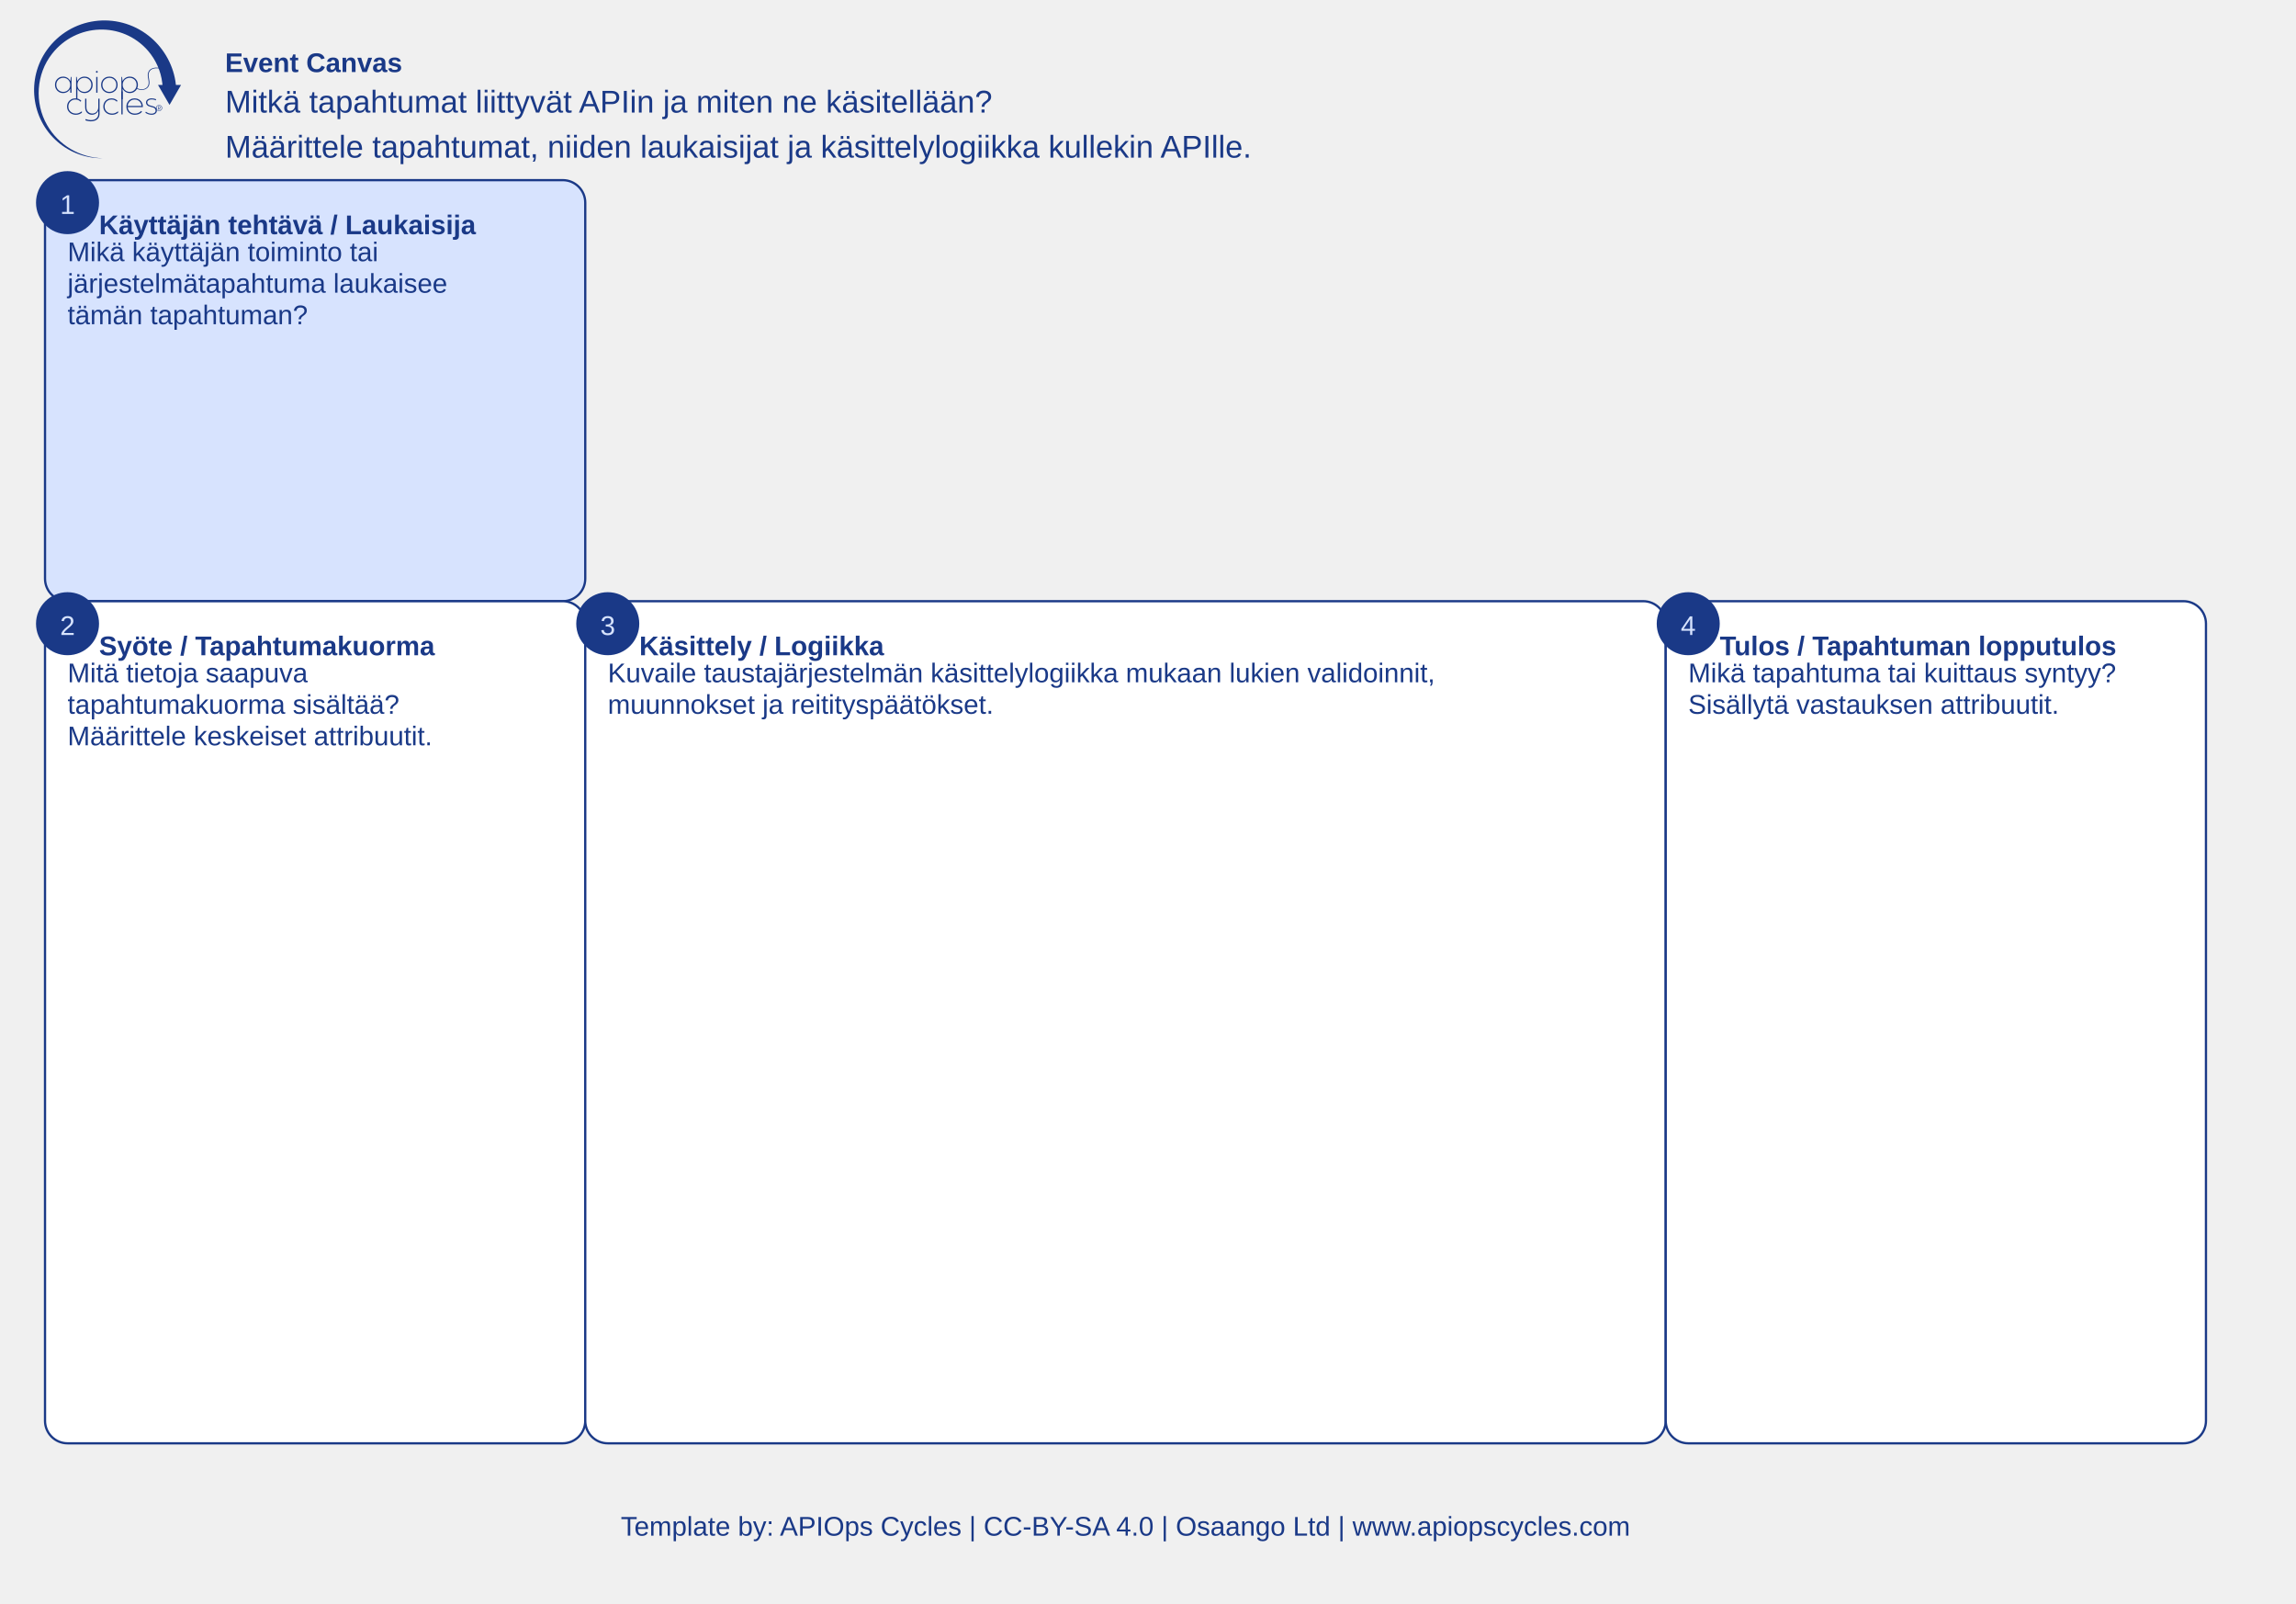
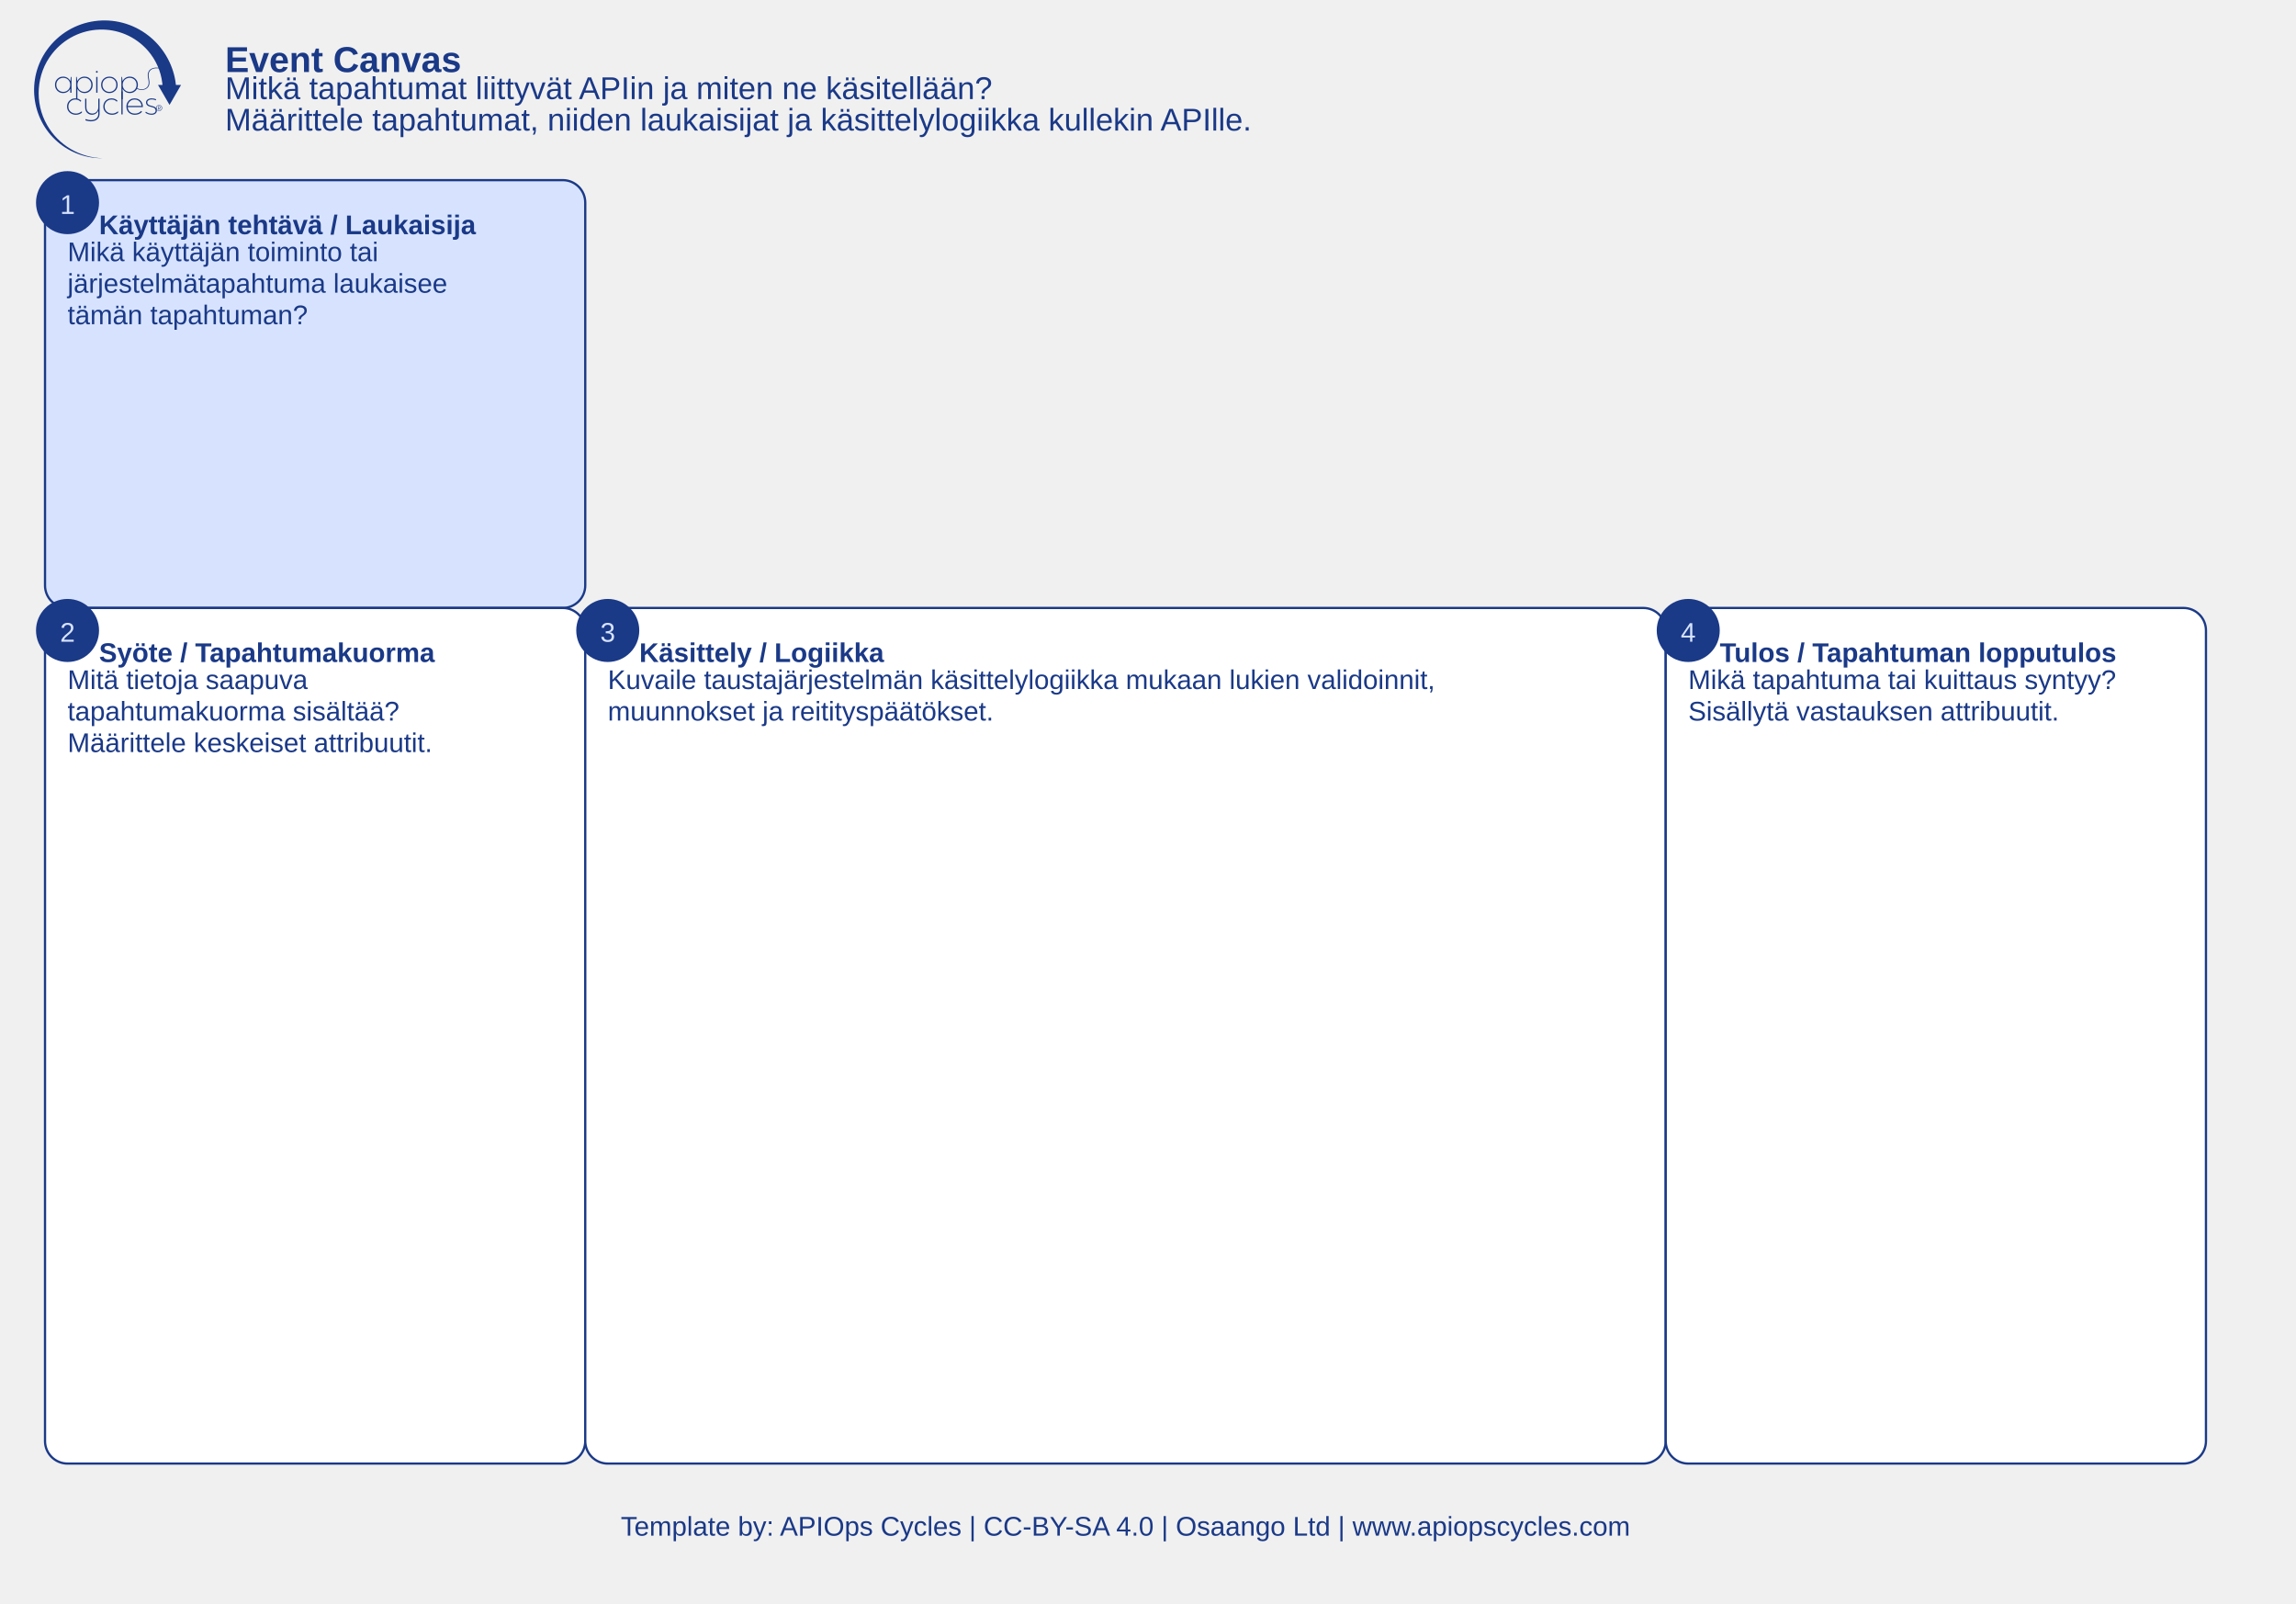
- <svg xmlns="http://www.w3.org/2000/svg" width="1020" height="712" font-family="Arial, sans-serif" font-size="12" style="background-color: #f5f5ff">
+ <svg xmlns="http://www.w3.org/2000/svg" width="1020" height="712" font-family="Arial, sans-serif" font-size="12" style="background-color: #f8fafc">
  <defs>
    <filter id="shadow">
      <feDropShadow dx="3" dy="3" stdDeviation="2" flood-color="rgba(0, 0, 0, 0.2)" />
    </filter>
  </defs>
  <g transform="translate(10, 5) scale(0.1,0.1)">
    <svg width="756" zoomAndPan="magnify" viewBox="0 0 567 567" height="756" preserveAspectRatio="xMidYMid meet" version="1.0" id="svg47">
      <defs id="defs5">
        <g id="g1" />
        <clipPath id="ecfbc6fc50">
          <path d="M 0.5 0 L 566.5 0 L 566.5 566 L 0.5 566 Z M 0.5 0 " clip-rule="nonzero" id="path1" />
        </clipPath>
        <clipPath id="4ee1efe14e">
          <path d="M 38 30 L 528.191 30 L 528.191 490 L 38 490 Z M 38 30 " clip-rule="nonzero" id="path2" />
        </clipPath>
        <clipPath id="631ef147b9">
          <path d="M 380 187 L 464 187 L 464 283 L 380 283 Z M 380 187 " clip-rule="nonzero" id="path3" />
        </clipPath>
        <clipPath id="dc9e064c61">
          <path d="M 463.609 187.988 L 458.23 287.418 L 379.734 283.168 L 385.113 183.742 Z M 463.609 187.988 " clip-rule="nonzero" id="path4" />
        </clipPath>
        <clipPath id="06f743e2a4">
          <path d="M 379.477 282.957 L 384.855 183.527 L 463.352 187.773 L 457.973 287.203 Z M 379.477 282.957 " clip-rule="nonzero" id="path5" />
        </clipPath>
      </defs>
      <g clip-path="url(#4ee1efe14e)" id="g8" style="fill:#1a3987;fill-opacity:1">
        <path fill="#ffffff" d="M 116.617 434.637 C 158.09 470.828 212.988 490.789 267.996 489.473 C 191.457 488.059 119.762 445.711 81.969 379.109 C 39.125 305.152 45.559 208.793 98.371 141.828 C 178.516 39.051 332.074 32.734 418.133 131.543 C 443.988 161.492 460.848 199.008 465.605 238.27 C 465.902 240.664 466.145 243.062 466.34 245.465 L 451.488 245.465 L 489.855 311.918 L 528.223 245.465 L 511.156 245.465 C 510.668 240.906 510.059 236.363 509.301 231.844 C 499.641 173.074 467.293 118.582 420.492 81.809 C 314.559 -1.688 159.801 18.852 81.219 129.086 C 13.043 224.371 27.914 357.969 116.617 434.637 " fill-opacity="1" fill-rule="nonzero" id="path8" style="fill:#1a3987;fill-opacity:1" />
      </g>
      <g fill="#ffffff" fill-opacity="1" id="g11" style="fill:#1a3987;fill-opacity:1">
        <g transform="translate(143.5886, 343.5815)" id="g10" style="fill:#1a3987;fill-opacity:1">
          <g id="g9" style="fill:#1a3987;fill-opacity:1">
            <path d="M 34.234 1.172 C 28.742 1.172 23.773 0.016 19.328 -2.297 C 14.879 -4.617 11.363 -7.844 8.781 -11.969 C 6.195 -16.094 4.906 -20.832 4.906 -26.188 C 4.906 -31.551 6.129 -36.273 8.578 -40.359 C 11.035 -44.453 14.32 -47.66 18.438 -49.984 C 22.562 -52.305 27.176 -53.469 32.281 -53.469 C 36.207 -53.469 39.938 -52.781 43.469 -51.406 C 47 -50.031 49.973 -47.938 52.391 -45.125 L 49.547 -42.391 C 47.516 -44.672 45.039 -46.43 42.125 -47.672 C 39.219 -48.922 35.938 -49.547 32.281 -49.547 C 28.031 -49.547 24.141 -48.562 20.609 -46.594 C 17.078 -44.633 14.281 -41.906 12.219 -38.406 C 10.156 -34.906 9.125 -30.832 9.125 -26.188 C 9.125 -21.613 10.234 -17.562 12.453 -14.031 C 14.68 -10.5 17.691 -7.734 21.484 -5.734 C 25.273 -3.742 29.523 -2.75 34.234 -2.75 C 38.098 -2.75 41.629 -3.453 44.828 -4.859 C 48.035 -6.266 51.176 -8.113 54.25 -10.406 L 54.25 -5.594 C 51.438 -3.438 48.363 -1.77 45.031 -0.594 C 41.695 0.582 38.098 1.172 34.234 1.172 Z M 34.234 1.172 " id="path9" style="fill:#1a3987;fill-opacity:1" />
          </g>
        </g>
      </g>
      <g fill="#ffffff" fill-opacity="1" id="g14" style="fill:#1a3987;fill-opacity:1">
        <g transform="translate(200.9774, 343.5815)" id="g13" style="fill:#1a3987;fill-opacity:1">
          <g id="g12" style="fill:#1a3987;fill-opacity:1">
            <path d="M 26.688 23.156 C 24.988 23.156 23.039 22.988 20.844 22.656 C 18.656 22.332 16.461 21.91 14.266 21.391 C 12.078 20.867 10.102 20.312 8.344 19.719 L 9.422 15.594 C 11.973 16.582 14.848 17.398 18.047 18.047 C 21.254 18.703 24.164 19.031 26.781 19.031 C 31.289 19.031 35.41 18.312 39.141 16.875 C 42.867 15.438 45.859 13.113 48.109 9.906 C 50.367 6.707 51.5 2.52 51.5 -2.656 L 51.5 -11.281 L 51.016 -11.281 C 49.055 -7.488 46.273 -4.461 42.672 -2.203 C 39.078 0.047 35.086 1.172 30.703 1.172 C 26.191 1.172 22.203 0.16 18.734 -1.859 C 15.273 -3.891 12.562 -6.77 10.594 -10.5 C 8.633 -14.227 7.656 -18.645 7.656 -23.75 L 7.656 -52.391 L 11.875 -52.391 L 11.875 -23.844 C 11.875 -19.52 12.723 -15.789 14.422 -12.656 C 16.117 -9.52 18.473 -7.098 21.484 -5.391 C 24.492 -3.691 27.895 -2.844 31.688 -2.844 C 35.352 -2.844 38.688 -3.738 41.688 -5.531 C 44.695 -7.332 47.082 -9.801 48.844 -12.938 C 50.613 -16.082 51.5 -19.719 51.5 -23.844 L 51.5 -52.391 L 55.719 -52.391 L 55.719 -2.656 C 55.719 3.301 54.395 8.191 51.75 12.016 C 49.102 15.848 45.586 18.66 41.203 20.453 C 36.816 22.254 31.977 23.156 26.688 23.156 Z M 26.688 23.156 " id="path11" style="fill:#1a3987;fill-opacity:1" />
          </g>
        </g>
      </g>
      <g fill="#ffffff" fill-opacity="1" id="g17" style="fill:#1a3987;fill-opacity:1">
        <g transform="translate(264.3502, 343.5815)" id="g16" style="fill:#1a3987;fill-opacity:1">
          <g id="g15" style="fill:#1a3987;fill-opacity:1">
            <path d="M 34.234 1.172 C 28.742 1.172 23.773 0.016 19.328 -2.297 C 14.879 -4.617 11.363 -7.844 8.781 -11.969 C 6.195 -16.094 4.906 -20.832 4.906 -26.188 C 4.906 -31.551 6.129 -36.273 8.578 -40.359 C 11.035 -44.453 14.32 -47.66 18.438 -49.984 C 22.562 -52.305 27.176 -53.469 32.281 -53.469 C 36.207 -53.469 39.938 -52.781 43.469 -51.406 C 47 -50.031 49.973 -47.938 52.391 -45.125 L 49.547 -42.391 C 47.516 -44.672 45.039 -46.43 42.125 -47.672 C 39.219 -48.922 35.938 -49.547 32.281 -49.547 C 28.031 -49.547 24.141 -48.562 20.609 -46.594 C 17.078 -44.633 14.281 -41.906 12.219 -38.406 C 10.156 -34.906 9.125 -30.832 9.125 -26.188 C 9.125 -21.613 10.234 -17.562 12.453 -14.031 C 14.68 -10.5 17.691 -7.734 21.484 -5.734 C 25.273 -3.742 29.523 -2.75 34.234 -2.75 C 38.098 -2.75 41.629 -3.453 44.828 -4.859 C 48.035 -6.266 51.176 -8.113 54.25 -10.406 L 54.25 -5.594 C 51.438 -3.438 48.363 -1.77 45.031 -0.594 C 41.695 0.582 38.098 1.172 34.234 1.172 Z M 34.234 1.172 " id="path14" style="fill:#1a3987;fill-opacity:1" />
          </g>
        </g>
      </g>
      <g fill="#ffffff" fill-opacity="1" id="g20" style="fill:#1a3987;fill-opacity:1">
        <g transform="translate(321.739, 343.5815)" id="g19" style="fill:#1a3987;fill-opacity:1">
          <g id="g18" style="fill:#1a3987;fill-opacity:1">
            <path d="M 7.656 0 L 7.656 -76.422 L 11.875 -76.422 L 11.875 0 Z M 7.656 0 " id="path17" style="fill:#1a3987;fill-opacity:1" />
          </g>
        </g>
      </g>
      <g fill="#ffffff" fill-opacity="1" id="g23" style="fill:#1a3987;fill-opacity:1">
        <g transform="translate(341.261, 343.5815)" id="g22" style="fill:#1a3987;fill-opacity:1">
          <g id="g21" style="fill:#1a3987;fill-opacity:1">
            <path d="M 33.266 1.172 C 27.566 1.172 22.594 0.016 18.344 -2.297 C 14.094 -4.617 10.789 -7.844 8.438 -11.969 C 6.082 -16.094 4.906 -20.832 4.906 -26.188 C 4.906 -31.551 6.129 -36.273 8.578 -40.359 C 11.035 -44.453 14.32 -47.66 18.438 -49.984 C 22.562 -52.305 27.176 -53.469 32.281 -53.469 C 37.383 -53.469 42.008 -52.305 46.156 -49.984 C 50.312 -47.66 53.598 -44.453 56.016 -40.359 C 58.441 -36.273 59.656 -31.551 59.656 -26.188 L 59.656 -24.328 L 9.219 -24.328 C 9.477 -20.078 10.641 -16.316 12.703 -13.047 C 14.766 -9.773 17.547 -7.238 21.047 -5.438 C 24.547 -3.645 28.617 -2.75 33.266 -2.75 C 37.316 -2.75 41.172 -3.5 44.828 -5 C 48.492 -6.508 51.602 -8.766 54.156 -11.766 L 56.906 -8.531 C 53.895 -5.133 50.328 -2.664 46.203 -1.125 C 42.086 0.406 37.773 1.172 33.266 1.172 Z M 9.219 -28.156 L 55.328 -28.156 C 55.066 -32.406 53.875 -36.133 51.75 -39.344 C 49.625 -42.551 46.875 -45.051 43.5 -46.844 C 40.133 -48.645 36.395 -49.547 32.281 -49.547 C 28.219 -49.547 24.504 -48.645 21.141 -46.844 C 17.773 -45.051 15.031 -42.551 12.906 -39.344 C 10.781 -36.133 9.551 -32.406 9.219 -28.156 Z M 9.219 -28.156 " id="path20" style="fill:#1a3987;fill-opacity:1" />
          </g>
        </g>
      </g>
      <g fill="#ffffff" fill-opacity="1" id="g26" style="fill:#1a3987;fill-opacity:1">
        <g transform="translate(405.8111, 343.5815)" id="g25" style="fill:#1a3987;fill-opacity:1">
          <g id="g24" style="fill:#1a3987;fill-opacity:1">
            <path d="M 24.328 1.172 C 20.211 1.172 16.367 0.52 12.797 -0.781 C 9.234 -2.094 6.145 -3.695 3.531 -5.594 L 5.203 -9.031 C 7.492 -7.195 10.27 -5.641 13.531 -4.359 C 16.801 -3.086 20.336 -2.453 24.141 -2.453 C 28.316 -2.453 31.613 -3.383 34.031 -5.25 C 36.457 -7.113 37.672 -9.516 37.672 -12.453 C 37.672 -15.535 36.656 -18.07 34.625 -20.062 C 32.602 -22.062 28.711 -23.648 22.953 -24.828 C 16.68 -26.129 12.234 -28.07 9.609 -30.656 C 6.992 -33.238 5.688 -36.426 5.688 -40.219 C 5.688 -42.645 6.453 -44.852 7.984 -46.844 C 9.523 -48.844 11.672 -50.445 14.422 -51.656 C 17.172 -52.863 20.375 -53.469 24.031 -53.469 C 27.102 -53.469 29.832 -53.207 32.219 -52.688 C 34.613 -52.164 36.859 -51.508 38.953 -50.719 L 38.953 -46.797 C 36.984 -47.648 34.77 -48.367 32.312 -48.953 C 29.863 -49.547 27.07 -49.844 23.938 -49.844 C 19.75 -49.844 16.363 -48.895 13.781 -47 C 11.195 -45.102 9.906 -42.844 9.906 -40.219 C 9.906 -38.457 10.312 -36.836 11.125 -35.359 C 11.945 -33.891 13.406 -32.582 15.5 -31.438 C 17.594 -30.301 20.602 -29.305 24.531 -28.453 C 30.938 -27.078 35.43 -25.098 38.016 -22.516 C 40.598 -19.93 41.891 -16.613 41.891 -12.562 C 41.891 -8.633 40.301 -5.363 37.125 -2.75 C 33.957 -0.133 29.691 1.172 24.328 1.172 Z M 24.328 1.172 " id="path23" style="fill:#1a3987;fill-opacity:1" />
          </g>
        </g>
      </g>
      <g fill="#ffffff" fill-opacity="1" id="g29" style="fill:#1a3987;fill-opacity:1">
        <g transform="translate(103.1736,271.3029)" id="g28" style="fill:#1a3987;fill-opacity:1">
          <g id="g27" style="fill:#1a3987;fill-opacity:1">
            <path d="m 31.969,1.188 c -4.98,0 -9.508,-1.164 -13.578,-3.484 -4.062,-2.332 -7.293,-5.566 -9.688,-9.703 -2.398,-4.133 -3.594,-8.891 -3.594,-14.266 0,-5.375 1.195,-10.109 3.594,-14.203 2.395,-4.102 5.625,-7.316 9.688,-9.641 4.07,-2.332 8.598,-3.5 13.578,-3.5 5.188,0 9.875,1.262 14.062,3.781 4.195,2.523 7.414,5.98 9.656,10.375 h 0.578 L 57.844,-52.531 h 2.266 V 0 H 55.875 V -12.297 H 55.281 C 52.988,-8.098 49.789,-4.801 45.688,-2.406 41.594,-0.008 37.02,1.188 31.969,1.188 Z M 32.562,-2.75 c 4.332,0 8.25,-1 11.75,-3 3.508,-2 6.297,-4.77 8.359,-8.312 2.07,-3.539 3.109,-7.609 3.109,-12.203 0,-4.656 -1.039,-8.738 -3.109,-12.25 -2.062,-3.508 -4.852,-6.242 -8.359,-8.203 -3.5,-1.969 -7.418,-2.953 -11.75,-2.953 -4.262,0 -8.148,0.984 -11.656,2.953 -3.512,1.961 -6.32,4.695 -8.422,8.203 -2.094,3.512 -3.141,7.594 -3.141,12.25 0,4.594 1.031,8.664 3.094,12.203 2.07,3.543 4.879,6.312 8.422,8.312 3.539,2 7.441,3 11.703,3 z m 0,0" id="path26" style="fill:#1a3987;fill-opacity:1" />
          </g>
        </g>
      </g>
      <g fill="#ffffff" fill-opacity="1" id="g32" style="fill:#1a3987;fill-opacity:1">
        <g transform="translate(170.9521,271.3029)" id="g31" style="fill:#1a3987;fill-opacity:1">
          <g id="g30" style="fill:#1a3987;fill-opacity:1">
            <path d="M 7.672,21.734 V -52.531 H 9.938 l 1.578,13.078 H 12 c 2.289,-4.395 5.535,-7.852 9.734,-10.375 4.195,-2.52 8.891,-3.781 14.078,-3.781 4.977,0 9.5,1.168 13.562,3.5 4.07,2.324 7.305,5.539 9.703,9.641 2.395,4.094 3.594,8.828 3.594,14.203 0,5.375 -1.199,10.133 -3.594,14.266 C 56.68,-7.863 53.445,-4.629 49.375,-2.297 45.312,0.023 40.789,1.188 35.812,1.188 30.82,1.188 26.258,-0.008 22.125,-2.406 18,-4.801 14.789,-8.066 12.5,-12.203 h -0.594 v 33.938 z M 35.219,-2.75 c 4.258,0 8.145,-1 11.656,-3 3.508,-2 6.297,-4.77 8.359,-8.312 2.07,-3.539 3.109,-7.609 3.109,-12.203 0,-4.656 -1.039,-8.738 -3.109,-12.25 -2.062,-3.508 -4.852,-6.242 -8.359,-8.203 -3.512,-1.969 -7.398,-2.953 -11.656,-2.953 -4.262,0 -8.164,0.984 -11.703,2.953 -3.543,1.961 -6.352,4.695 -8.422,8.203 -2.062,3.512 -3.094,7.594 -3.094,12.25 0,4.594 1.031,8.664 3.094,12.203 2.07,3.543 4.879,6.312 8.422,8.312 3.539,2 7.441,3 11.703,3 z m 0,0" id="path29" style="fill:#1a3987;fill-opacity:1" />
          </g>
        </g>
      </g>
      <g fill="#ffffff" fill-opacity="1" id="g35" style="fill:#1a3987;fill-opacity:1">
        <g transform="translate(238.2387, 271.3029)" id="g34" style="fill:#1a3987;fill-opacity:1">
          <g id="g33" style="fill:#1a3987;fill-opacity:1">
            <path d="M 9.438 -66.406 C 8.594 -66.406 7.859 -66.711 7.234 -67.328 C 6.609 -67.953 6.297 -68.691 6.297 -69.547 C 6.297 -70.398 6.609 -71.117 7.234 -71.703 C 7.859 -72.297 8.594 -72.594 9.438 -72.594 C 10.289 -72.594 11.016 -72.297 11.609 -71.703 C 12.203 -71.117 12.5 -70.398 12.5 -69.547 C 12.5 -68.691 12.203 -67.953 11.609 -67.328 C 11.016 -66.711 10.289 -66.406 9.438 -66.406 Z M 7.281 0 L 7.281 -52.531 L 11.609 -52.531 L 11.609 0 Z M 7.281 0 " id="path32" style="fill:#1a3987;fill-opacity:1" />
          </g>
        </g>
      </g>
      <g fill="#ffffff" fill-opacity="1" id="g38" style="fill:#1a3987;fill-opacity:1">
        <g transform="translate(257.0278,271.3029)" id="g37" style="fill:#1a3987;fill-opacity:1">
          <g id="g36" style="fill:#1a3987;fill-opacity:1">
            <path d="m 32.359,1.188 c -5.117,0 -9.742,-1.164 -13.875,-3.484 -4.125,-2.332 -7.418,-5.566 -9.875,-9.703 -2.461,-4.133 -3.688,-8.891 -3.688,-14.266 0,-5.375 1.227,-10.109 3.688,-14.203 2.457,-4.102 5.75,-7.316 9.875,-9.641 4.133,-2.332 8.758,-3.5 13.875,-3.5 5.113,0 9.738,1.168 13.875,3.5 4.133,2.324 7.43,5.539 9.891,9.641 2.457,4.094 3.688,8.828 3.688,14.203 0,5.375 -1.23,10.133 -3.688,14.266 -2.461,4.137 -5.758,7.371 -9.891,9.703 -4.137,2.32 -8.762,3.484 -13.875,3.484 z m 0,-3.938 c 4.332,0 8.254,-1 11.766,-3 3.508,-2 6.297,-4.77 8.359,-8.312 2.062,-3.539 3.094,-7.609 3.094,-12.203 0,-4.656 -1.031,-8.738 -3.094,-12.25 -2.062,-3.508 -4.852,-6.242 -8.359,-8.203 -3.512,-1.969 -7.434,-2.953 -11.766,-2.953 -4.262,0 -8.164,0.984 -11.703,2.953 -3.543,1.961 -6.344,4.695 -8.406,8.203 -2.062,3.512 -3.094,7.594 -3.094,12.25 0,4.594 1.031,8.664 3.094,12.203 2.062,3.543 4.863,6.312 8.406,8.312 3.539,2 7.441,3 11.703,3 z m 0,0" id="path35" style="fill:#1a3987;fill-opacity:1" />
          </g>
        </g>
      </g>
      <g fill="#ffffff" fill-opacity="1" id="g41" style="fill:#1a3987;fill-opacity:1">
        <g transform="translate(321.7568,271.3029)" id="g40" style="fill:#1a3987;fill-opacity:1">
          <g id="g39" style="fill:#1a3987;fill-opacity:1">
            <path d="M 7.672,21.734 V -52.531 H 9.938 l 1.578,13.078 H 12 c 2.289,-4.395 5.535,-7.852 9.734,-10.375 4.195,-2.52 8.891,-3.781 14.078,-3.781 4.977,0 9.5,1.168 13.562,3.5 4.07,2.324 7.305,5.539 9.703,9.641 2.395,4.094 3.594,8.828 3.594,14.203 0,5.375 -1.199,10.133 -3.594,14.266 C 56.68,-7.863 53.445,-4.629 49.375,-2.297 45.312,0.023 40.789,1.188 35.812,1.188 30.82,1.188 26.258,-0.008 22.125,-2.406 18,-4.801 14.789,-8.066 12.5,-12.203 h -0.594 v 33.938 z M 35.219,-2.75 c 4.258,0 8.145,-1 11.656,-3 3.508,-2 6.297,-4.77 8.359,-8.312 2.07,-3.539 3.109,-7.609 3.109,-12.203 0,-4.656 -1.039,-8.738 -3.109,-12.25 -2.062,-3.508 -4.852,-6.242 -8.359,-8.203 -3.512,-1.969 -7.398,-2.953 -11.656,-2.953 -4.262,0 -8.164,0.984 -11.703,2.953 -3.543,1.961 -6.352,4.695 -8.422,8.203 -2.062,3.512 -3.094,7.594 -3.094,12.25 0,4.594 1.031,8.664 3.094,12.203 2.07,3.543 4.879,6.312 8.422,8.312 3.539,2 7.441,3 11.703,3 z m 0,0" id="path38" style="fill:#1a3987;fill-opacity:1" />
          </g>
        </g>
      </g>
      <g fill="#ffffff" fill-opacity="1" id="g44" style="fill:#1a3987;fill-opacity:1">
        <g transform="translate(443.0016, 344.7426)" id="g43" style="fill:#1a3987;fill-opacity:1">
          <g id="g42" style="fill:#1a3987;fill-opacity:1">
            <path d="M 12.016 -12.578 C 10.18 -12.578 8.504 -13.008 6.984 -13.875 C 5.461 -14.75 4.242 -15.93 3.328 -17.422 C 2.41 -18.91 1.953 -20.602 1.953 -22.5 C 1.953 -24.426 2.41 -26.133 3.328 -27.625 C 4.242 -29.113 5.461 -30.289 6.984 -31.156 C 8.504 -32.031 10.18 -32.469 12.016 -32.469 C 13.879 -32.469 15.586 -32.031 17.141 -31.156 C 18.691 -30.289 19.926 -29.113 20.844 -27.625 C 21.758 -26.133 22.219 -24.426 22.219 -22.5 C 22.219 -20.602 21.758 -18.91 20.844 -17.422 C 19.926 -15.93 18.691 -14.75 17.141 -13.875 C 15.586 -13.008 13.879 -12.578 12.016 -12.578 Z M 12.016 -13.922 C 13.691 -13.922 15.172 -14.285 16.453 -15.016 C 17.742 -15.742 18.766 -16.754 19.516 -18.047 C 20.266 -19.336 20.641 -20.82 20.641 -22.5 C 20.641 -24.207 20.266 -25.703 19.516 -26.984 C 18.766 -28.273 17.742 -29.285 16.453 -30.016 C 15.172 -30.742 13.691 -31.109 12.016 -31.109 C 10.398 -31.109 8.957 -30.742 7.688 -30.016 C 6.414 -29.285 5.414 -28.273 4.688 -26.984 C 3.957 -25.703 3.594 -24.207 3.594 -22.5 C 3.594 -20.82 3.957 -19.336 4.688 -18.047 C 5.414 -16.754 6.414 -15.742 7.688 -15.016 C 8.957 -14.285 10.398 -13.922 12.016 -13.922 Z M 8.578 -16.859 L 8.578 -28.312 L 11.547 -28.312 C 13.285 -28.312 14.539 -27.879 15.312 -27.016 C 16.094 -26.148 16.484 -25.109 16.484 -23.891 C 16.484 -23.086 16.281 -22.352 15.875 -21.688 C 15.477 -21.02 14.875 -20.516 14.062 -20.172 L 16.484 -16.859 L 14.672 -16.859 L 12.578 -19.75 L 10.109 -19.75 L 10.109 -16.859 Z M 10.109 -20.906 L 11.453 -20.906 C 12.766 -20.906 13.664 -21.188 14.156 -21.75 C 14.656 -22.312 14.906 -23.023 14.906 -23.891 C 14.906 -24.797 14.656 -25.551 14.156 -26.156 C 13.664 -26.758 12.766 -27.062 11.453 -27.062 L 10.109 -27.062 Z M 10.109 -20.906 " id="path41" style="fill:#1a3987;fill-opacity:1" />
          </g>
        </g>
      </g>
      <g clip-path="url(#631ef147b9)" id="g47" transform="matrix(0.9917124,0,0,0.7826673,3.840058,40.77719)" style="fill:#1a3987;fill-opacity:1">
        <g clip-path="url(#dc9e064c61)" id="g46" style="fill:#1a3987;fill-opacity:1">
          <g clip-path="url(#06f743e2a4)" id="g45" style="fill:#1a3987;fill-opacity:1">
            <path fill="#ffffff" d="m 380.312,275.602 c -0.469,0.598 -0.363,1.461 0.23,1.93 5.379,4.219 12.348,6.117 19.121,5.199 6.773,-0.918 12.988,-4.594 17.051,-10.094 4.625,-6.254 6.59,-14.914 5.836,-25.734 -0.27,-3.887 -0.832,-7.789 -1.375,-11.559 -0.668,-4.652 -1.359,-9.465 -1.492,-14.203 -0.188,-6.918 0.91,-16.555 7.211,-23.152 3.93,-4.113 9.719,-6.754 16.297,-7.43 5.484,-0.566 11.523,0.164 18.465,2.23 0.727,0.215 1.492,-0.199 1.707,-0.926 0.031,-0.105 0.051,-0.211 0.059,-0.32 0.031,-0.617 -0.359,-1.203 -0.98,-1.387 -7.297,-2.172 -13.684,-2.934 -19.531,-2.332 -7.23,0.746 -13.621,3.68 -18,8.266 -6.957,7.281 -8.176,17.684 -7.973,25.129 0.133,4.895 0.84,9.785 1.52,14.516 0.535,3.723 1.09,7.57 1.352,11.359 0.707,10.148 -1.078,18.195 -5.301,23.91 -3.57,4.832 -9.258,8.199 -15.211,9.004 -5.953,0.805 -12.328,-0.93 -17.055,-4.637 -0.598,-0.469 -1.461,-0.367 -1.93,0.23 z m 0,0" fill-opacity="1" fill-rule="nonzero" id="path44" style="fill:#1a3987;fill-opacity:1" />
          </g>
        </g>
      </g>
    </svg>
  </g>
-   <text x="100" y="32" font-weight="bold" fill="#1a3987">Event Canvas</text>
-   <text x="100" y="50" text-anchor="start" font-family="Arial, sans-serif" font-size="14" fill="#1a3987">Mitkä tapahtumat liittyvät APIin ja miten ne käsitellään?</text>
-   <text x="100" y="70" text-anchor="start" font-family="Arial, sans-serif" font-size="14" fill="#1a3987">Määrittele tapahtumat, niiden laukaisijat ja käsittelylogiikka kullekin APIlle.</text>
-   <rect x="20" y="80" width="240" height="187" fill="#d7e3fe" stroke="#1a3987" rx="10" ry="10" />
+   <text x="100" y="32" text-anchor="start" font-family="Arial, sans-serif" font-size="16" fill="#1a3987" font-weight="bold">
+     <tspan>Event Canvas</tspan>
+   </text>
+   <text x="100" y="44" text-anchor="start" font-family="Arial, sans-serif" font-size="14" fill="#1a3987">
+     <tspan>Mitkä tapahtumat liittyvät APIin ja miten ne käsitellään?</tspan>
+   </text>
+   <text x="100" y="58" text-anchor="start" font-family="Arial, sans-serif" font-size="14" fill="#1a3987">
+     <tspan>Määrittele tapahtumat, niiden laukaisijat ja käsittelylogiikka kullekin APIlle.</tspan>
+   </text>
+   <rect x="20" y="80" width="240" height="190" fill="#d7e3fe" stroke="#1a3987" rx="10" ry="10" />
  <circle cx="30" cy="90" r="14" fill="#1a3987" />
  <text x="30" y="95" text-anchor="middle" font-family="Arial, sans-serif" font-size="12" fill="#d7e3fe">1</text>
-   <text x="44" y="104" font-weight="bold" fill="#1a3987">Käyttäjän tehtävä / Laukaisija</text>
-   <text x="30" y="116" fill="#1a3987">
+   <text x="44" y="104" text-anchor="start" font-family="Arial, sans-serif" font-size="12" fill="#1a3987" font-weight="bold">
+     <tspan>Käyttäjän tehtävä / Laukaisija</tspan>
+   </text>
+   <text x="30" y="116" text-anchor="start" font-family="Arial, sans-serif" font-size="12" fill="#1a3987">
    <tspan>Mikä käyttäjän toiminto tai</tspan>
    <tspan x="30" dy="14">järjestelmätapahtuma laukaisee</tspan>
    <tspan x="30" dy="14">tämän tapahtuman?</tspan>
  </text>
-   <rect x="20" y="267" width="240" height="374" fill="#ffffff" stroke="#1a3987" rx="10" ry="10" />
-   <circle cx="30" cy="277" r="14" fill="#1a3987" />
-   <text x="30" y="282" text-anchor="middle" font-family="Arial, sans-serif" font-size="12" fill="#d7e3fe">2</text>
-   <text x="44" y="291" font-weight="bold" fill="#1a3987">Syöte / Tapahtumakuorma</text>
-   <text x="30" y="303" fill="#1a3987">
+   <rect x="20" y="270" width="240" height="380" fill="#ffffff" stroke="#1a3987" rx="10" ry="10" />
+   <circle cx="30" cy="280" r="14" fill="#1a3987" />
+   <text x="30" y="285" text-anchor="middle" font-family="Arial, sans-serif" font-size="12" fill="#d7e3fe">2</text>
+   <text x="44" y="294" text-anchor="start" font-family="Arial, sans-serif" font-size="12" fill="#1a3987" font-weight="bold">
+     <tspan>Syöte / Tapahtumakuorma</tspan>
+   </text>
+   <text x="30" y="306" text-anchor="start" font-family="Arial, sans-serif" font-size="12" fill="#1a3987">
    <tspan>Mitä tietoja saapuva</tspan>
    <tspan x="30" dy="14">tapahtumakuorma sisältää?</tspan>
    <tspan x="30" dy="14">Määrittele keskeiset attribuutit.</tspan>
  </text>
-   <rect x="260" y="267" width="480" height="374" fill="#ffffff" stroke="#1a3987" rx="10" ry="10" />
-   <circle cx="270" cy="277" r="14" fill="#1a3987" />
-   <text x="270" y="282" text-anchor="middle" font-family="Arial, sans-serif" font-size="12" fill="#d7e3fe">3</text>
-   <text x="284" y="291" font-weight="bold" fill="#1a3987">Käsittely / Logiikka</text>
-   <text x="270" y="303" fill="#1a3987">
+   <rect x="260" y="270" width="480" height="380" fill="#ffffff" stroke="#1a3987" rx="10" ry="10" />
+   <circle cx="270" cy="280" r="14" fill="#1a3987" />
+   <text x="270" y="285" text-anchor="middle" font-family="Arial, sans-serif" font-size="12" fill="#d7e3fe">3</text>
+   <text x="284" y="294" text-anchor="start" font-family="Arial, sans-serif" font-size="12" fill="#1a3987" font-weight="bold">
+     <tspan>Käsittely / Logiikka</tspan>
+   </text>
+   <text x="270" y="306" text-anchor="start" font-family="Arial, sans-serif" font-size="12" fill="#1a3987">
    <tspan>Kuvaile taustajärjestelmän käsittelylogiikka mukaan lukien validoinnit,</tspan>
    <tspan x="270" dy="14">muunnokset ja reitityspäätökset.</tspan>
  </text>
-   <rect x="740" y="267" width="240" height="374" fill="#ffffff" stroke="#1a3987" rx="10" ry="10" />
-   <circle cx="750" cy="277" r="14" fill="#1a3987" />
-   <text x="750" y="282" text-anchor="middle" font-family="Arial, sans-serif" font-size="12" fill="#d7e3fe">4</text>
-   <text x="764" y="291" font-weight="bold" fill="#1a3987">Tulos / Tapahtuman lopputulos</text>
-   <text x="750" y="303" fill="#1a3987">
+   <rect x="740" y="270" width="240" height="380" fill="#ffffff" stroke="#1a3987" rx="10" ry="10" />
+   <circle cx="750" cy="280" r="14" fill="#1a3987" />
+   <text x="750" y="285" text-anchor="middle" font-family="Arial, sans-serif" font-size="12" fill="#d7e3fe">4</text>
+   <text x="764" y="294" text-anchor="start" font-family="Arial, sans-serif" font-size="12" fill="#1a3987" font-weight="bold">
+     <tspan>Tulos / Tapahtuman lopputulos</tspan>
+   </text>
+   <text x="750" y="306" text-anchor="start" font-family="Arial, sans-serif" font-size="12" fill="#1a3987">
    <tspan>Mikä tapahtuma tai kuittaus syntyy?</tspan>
    <tspan x="750" dy="14">Sisällytä vastauksen attribuutit.</tspan>
  </text>
  <text class="footer" x="500" y="682" text-anchor="middle" font-family="Arial, sans-serif" font-size="12" fill="#1a3987">Template by: APIOps Cycles | CC-BY-SA 4.0 | Osaango Ltd | <a href="http://www.apiopscycles.com" target="_blank">www.apiopscycles.com</a>
  </text>
</svg>
